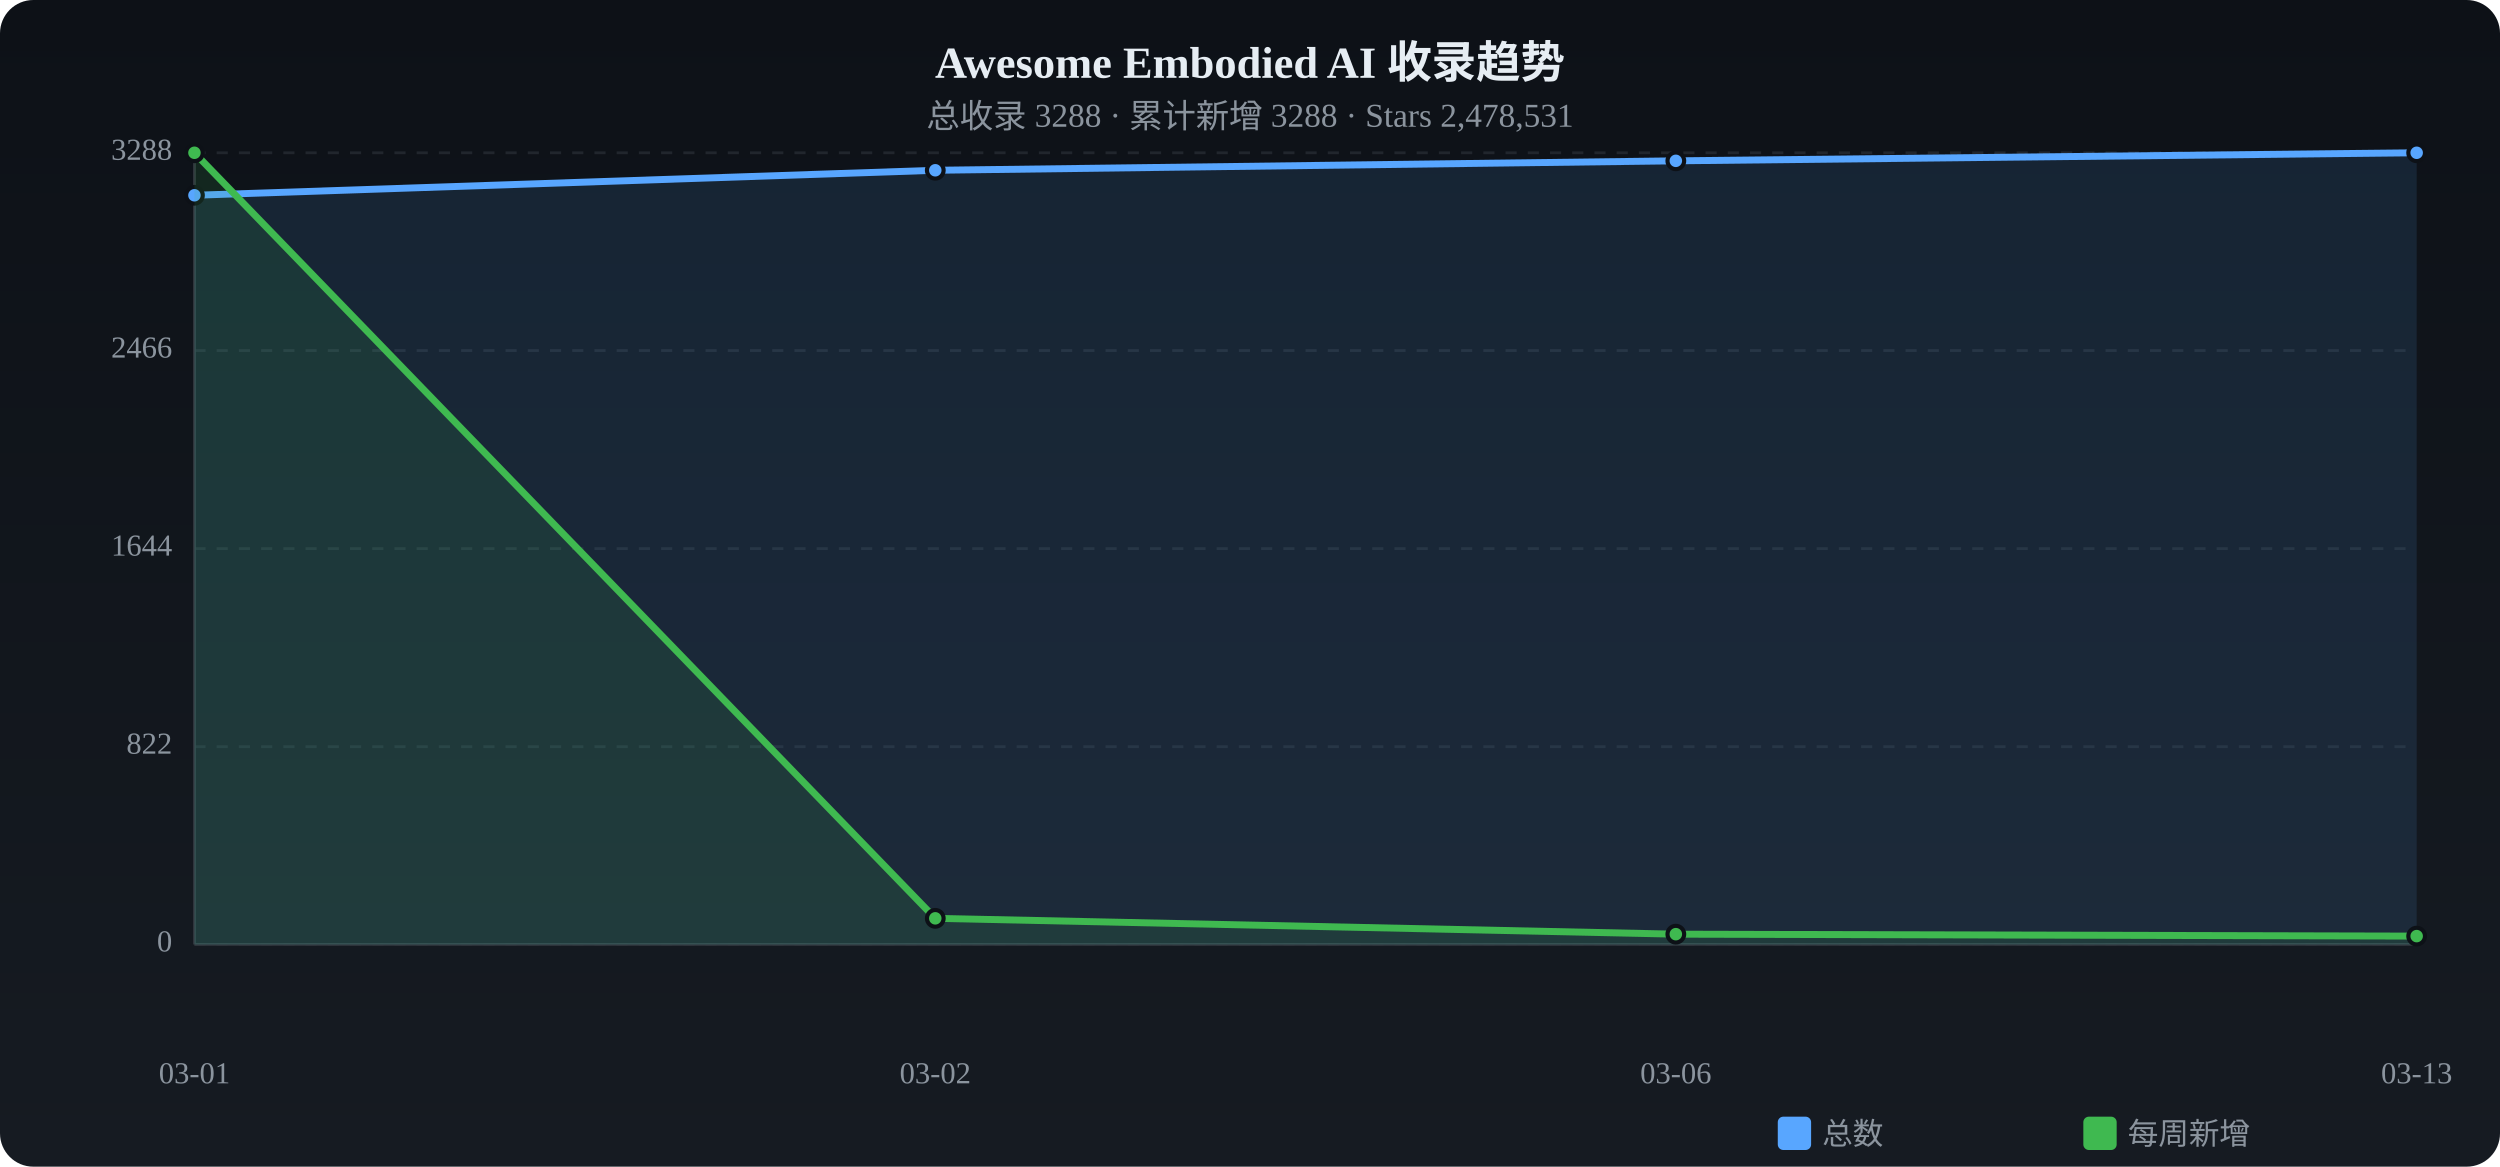
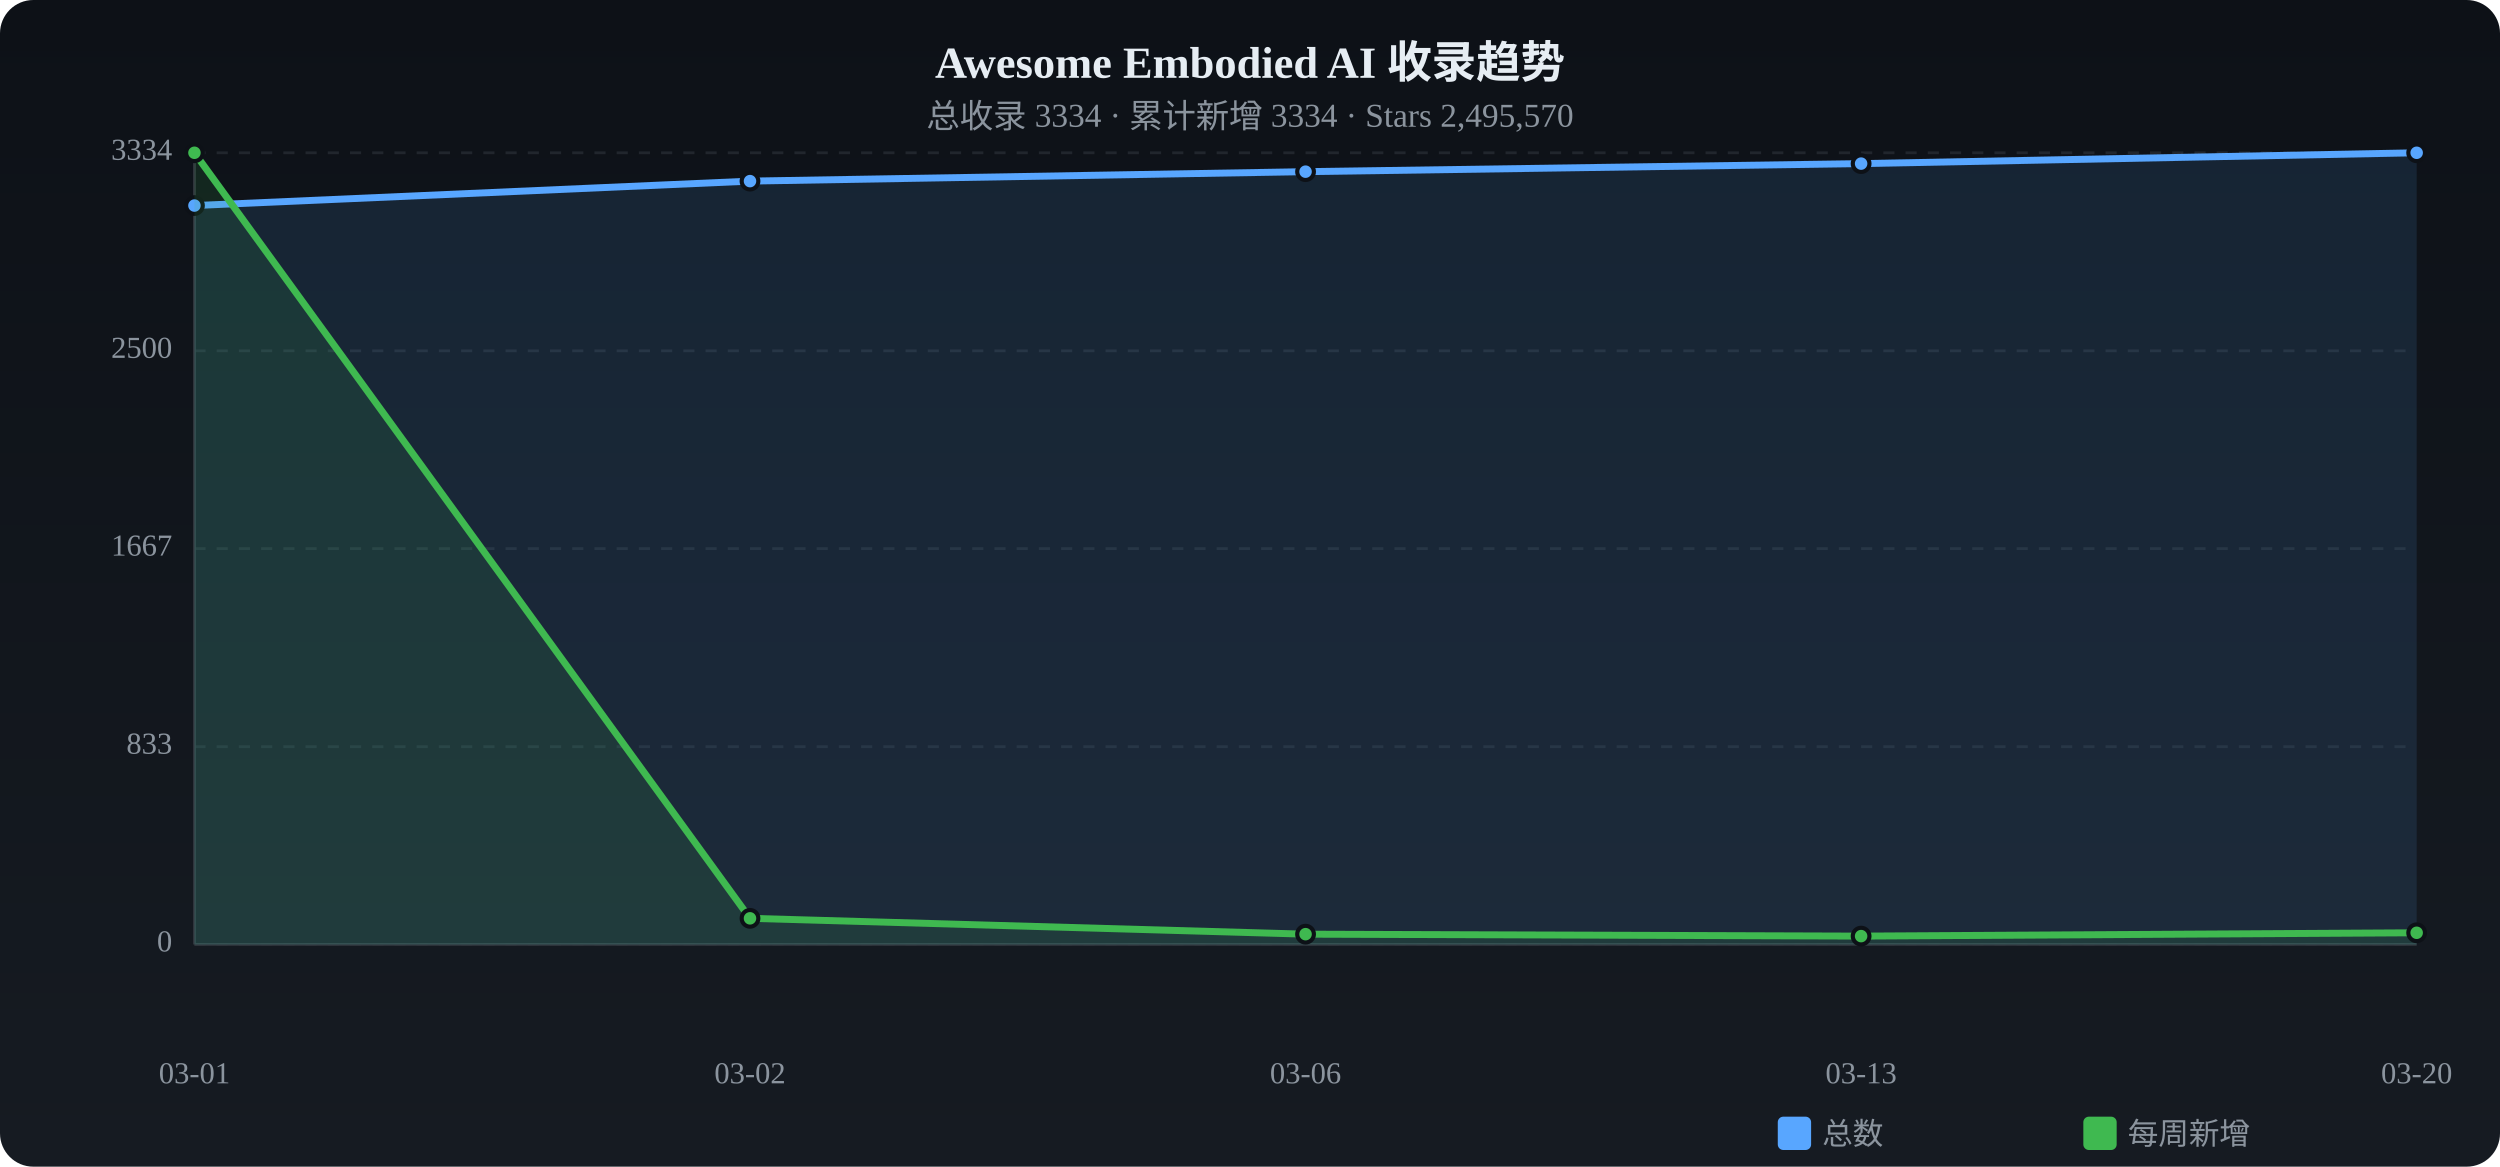
<svg xmlns="http://www.w3.org/2000/svg" viewBox="0 0 900 420" width="900" height="420">
  <defs>
    <linearGradient id="tbg" x1="0%" y1="0%" x2="0%" y2="100%">
      <stop offset="0%" stop-color="#0d1117" />
      <stop offset="100%" stop-color="#161b22" />
    </linearGradient>
  </defs>
  <rect width="900" height="420" rx="12" fill="url(#tbg)" />
  <text x="450.0" y="28" text-anchor="middle" fill="#e6edf3" font-size="16" font-weight="bold">Awesome Embodied AI 收录趋势</text>
-   <text x="450.0" y="46" text-anchor="middle" fill="#8b949e" font-size="12">总收录 3288 · 累计新增 3288 · Stars 2,478,531</text>
+   <text x="450.0" y="46" text-anchor="middle" fill="#8b949e" font-size="12">总收录 3334 · 累计新增 3334 · Stars 2,495,570</text>
  <text x="62" y="340.0" text-anchor="end" fill="#8b949e" font-size="11" dominant-baseline="middle">0</text>
  <line x1="70" y1="340.0" x2="870" y2="340.0" stroke="#21262d" stroke-dasharray="4 4" />
-   <text x="62" y="268.8" text-anchor="end" fill="#8b949e" font-size="11" dominant-baseline="middle">822</text>
+   <text x="62" y="268.8" text-anchor="end" fill="#8b949e" font-size="11" dominant-baseline="middle">833</text>
  <line x1="70" y1="268.8" x2="870" y2="268.8" stroke="#21262d" stroke-dasharray="4 4" />
-   <text x="62" y="197.5" text-anchor="end" fill="#8b949e" font-size="11" dominant-baseline="middle">1644</text>
+   <text x="62" y="197.5" text-anchor="end" fill="#8b949e" font-size="11" dominant-baseline="middle">1667</text>
  <line x1="70" y1="197.5" x2="870" y2="197.5" stroke="#21262d" stroke-dasharray="4 4" />
-   <text x="62" y="126.2" text-anchor="end" fill="#8b949e" font-size="11" dominant-baseline="middle">2466</text>
-   <line x1="70" y1="126.2" x2="870" y2="126.2" stroke="#21262d" stroke-dasharray="4 4" />
-   <text x="62" y="55.0" text-anchor="end" fill="#8b949e" font-size="11" dominant-baseline="middle">3288</text>
+   <text x="62" y="126.3" text-anchor="end" fill="#8b949e" font-size="11" dominant-baseline="middle">2500</text>
+   <line x1="70" y1="126.3" x2="870" y2="126.3" stroke="#21262d" stroke-dasharray="4 4" />
+   <text x="62" y="55.0" text-anchor="end" fill="#8b949e" font-size="11" dominant-baseline="middle">3334</text>
  <line x1="70" y1="55.0" x2="870" y2="55.0" stroke="#21262d" stroke-dasharray="4 4" />
  <line x1="70" y1="55" x2="70" y2="340" stroke="#30363d" />
  <line x1="70" y1="340" x2="870" y2="340" stroke="#30363d" />
-   <path d="M70.0,70.3 L336.7,61.3 L603.3,57.9 L870.0,55.0 L870.0,340 L70.0,340 Z" fill="#58a6ff" opacity="0.12" />
-   <polyline points="70.0,70.3 336.7,61.3 603.3,57.9 870.0,55.0" fill="none" stroke="#58a6ff" stroke-width="2.5" stroke-linecap="round" stroke-linejoin="round" />
-   <circle cx="70.0" cy="70.3" r="3" fill="#58a6ff" stroke="#0d1117" stroke-width="1.5" />
-   <circle cx="336.7" cy="61.3" r="3" fill="#58a6ff" stroke="#0d1117" stroke-width="1.5" />
-   <circle cx="603.3" cy="57.9" r="3" fill="#58a6ff" stroke="#0d1117" stroke-width="1.5" />
+   <path d="M70.0,74.0 L270.0,65.2 L470.0,61.8 L670.0,58.9 L870.0,55.0 L870.0,340 L70.0,340 Z" fill="#58a6ff" opacity="0.12" />
+   <polyline points="70.0,74.0 270.0,65.2 470.0,61.8 670.0,58.9 870.0,55.0" fill="none" stroke="#58a6ff" stroke-width="2.5" stroke-linecap="round" stroke-linejoin="round" />
+   <circle cx="70.0" cy="74.0" r="3" fill="#58a6ff" stroke="#0d1117" stroke-width="1.5" />
+   <circle cx="270.0" cy="65.2" r="3" fill="#58a6ff" stroke="#0d1117" stroke-width="1.5" />
+   <circle cx="470.0" cy="61.8" r="3" fill="#58a6ff" stroke="#0d1117" stroke-width="1.5" />
+   <circle cx="670.0" cy="58.9" r="3" fill="#58a6ff" stroke="#0d1117" stroke-width="1.5" />
  <circle cx="870.0" cy="55.0" r="3" fill="#58a6ff" stroke="#0d1117" stroke-width="1.5" />
-   <path d="M70.0,55.0 L336.7,330.6 L603.3,336.3 L870.0,337.0 L870.0,340 L70.0,340 Z" fill="#3fb950" opacity="0.12" />
-   <polyline points="70.0,55.0 336.7,330.6 603.3,336.3 870.0,337.0" fill="none" stroke="#3fb950" stroke-width="2.5" stroke-linecap="round" stroke-linejoin="round" />
+   <path d="M70.0,55.0 L270.0,330.6 L470.0,336.3 L670.0,337.0 L870.0,335.8 L870.0,340 L70.0,340 Z" fill="#3fb950" opacity="0.12" />
+   <polyline points="70.0,55.0 270.0,330.6 470.0,336.3 670.0,337.0 870.0,335.8" fill="none" stroke="#3fb950" stroke-width="2.5" stroke-linecap="round" stroke-linejoin="round" />
  <circle cx="70.0" cy="55.0" r="3" fill="#3fb950" stroke="#0d1117" stroke-width="1.5" />
-   <circle cx="336.7" cy="330.6" r="3" fill="#3fb950" stroke="#0d1117" stroke-width="1.5" />
-   <circle cx="603.3" cy="336.3" r="3" fill="#3fb950" stroke="#0d1117" stroke-width="1.5" />
-   <circle cx="870.0" cy="337.0" r="3" fill="#3fb950" stroke="#0d1117" stroke-width="1.5" />
+   <circle cx="270.0" cy="330.6" r="3" fill="#3fb950" stroke="#0d1117" stroke-width="1.5" />
+   <circle cx="470.0" cy="336.3" r="3" fill="#3fb950" stroke="#0d1117" stroke-width="1.5" />
+   <circle cx="670.0" cy="337.0" r="3" fill="#3fb950" stroke="#0d1117" stroke-width="1.5" />
+   <circle cx="870.0" cy="335.8" r="3" fill="#3fb950" stroke="#0d1117" stroke-width="1.5" />
  <text x="70.0" y="390" text-anchor="middle" fill="#8b949e" font-size="11">03-01</text>
-   <text x="336.7" y="390" text-anchor="middle" fill="#8b949e" font-size="11">03-02</text>
-   <text x="603.3" y="390" text-anchor="middle" fill="#8b949e" font-size="11">03-06</text>
-   <text x="870.0" y="390" text-anchor="middle" fill="#8b949e" font-size="11">03-13</text>
+   <text x="270.0" y="390" text-anchor="middle" fill="#8b949e" font-size="11">03-02</text>
+   <text x="470.0" y="390" text-anchor="middle" fill="#8b949e" font-size="11">03-06</text>
+   <text x="670.0" y="390" text-anchor="middle" fill="#8b949e" font-size="11">03-13</text>
+   <text x="870.0" y="390" text-anchor="middle" fill="#8b949e" font-size="11">03-20</text>
  <rect x="640" y="402" width="12" height="12" rx="2" fill="#58a6ff" />
  <text x="656" y="412" fill="#8b949e" font-size="11">总数</text>
  <rect x="750" y="402" width="12" height="12" rx="2" fill="#3fb950" />
  <text x="766" y="412" fill="#8b949e" font-size="11">每周新增</text>
</svg>
